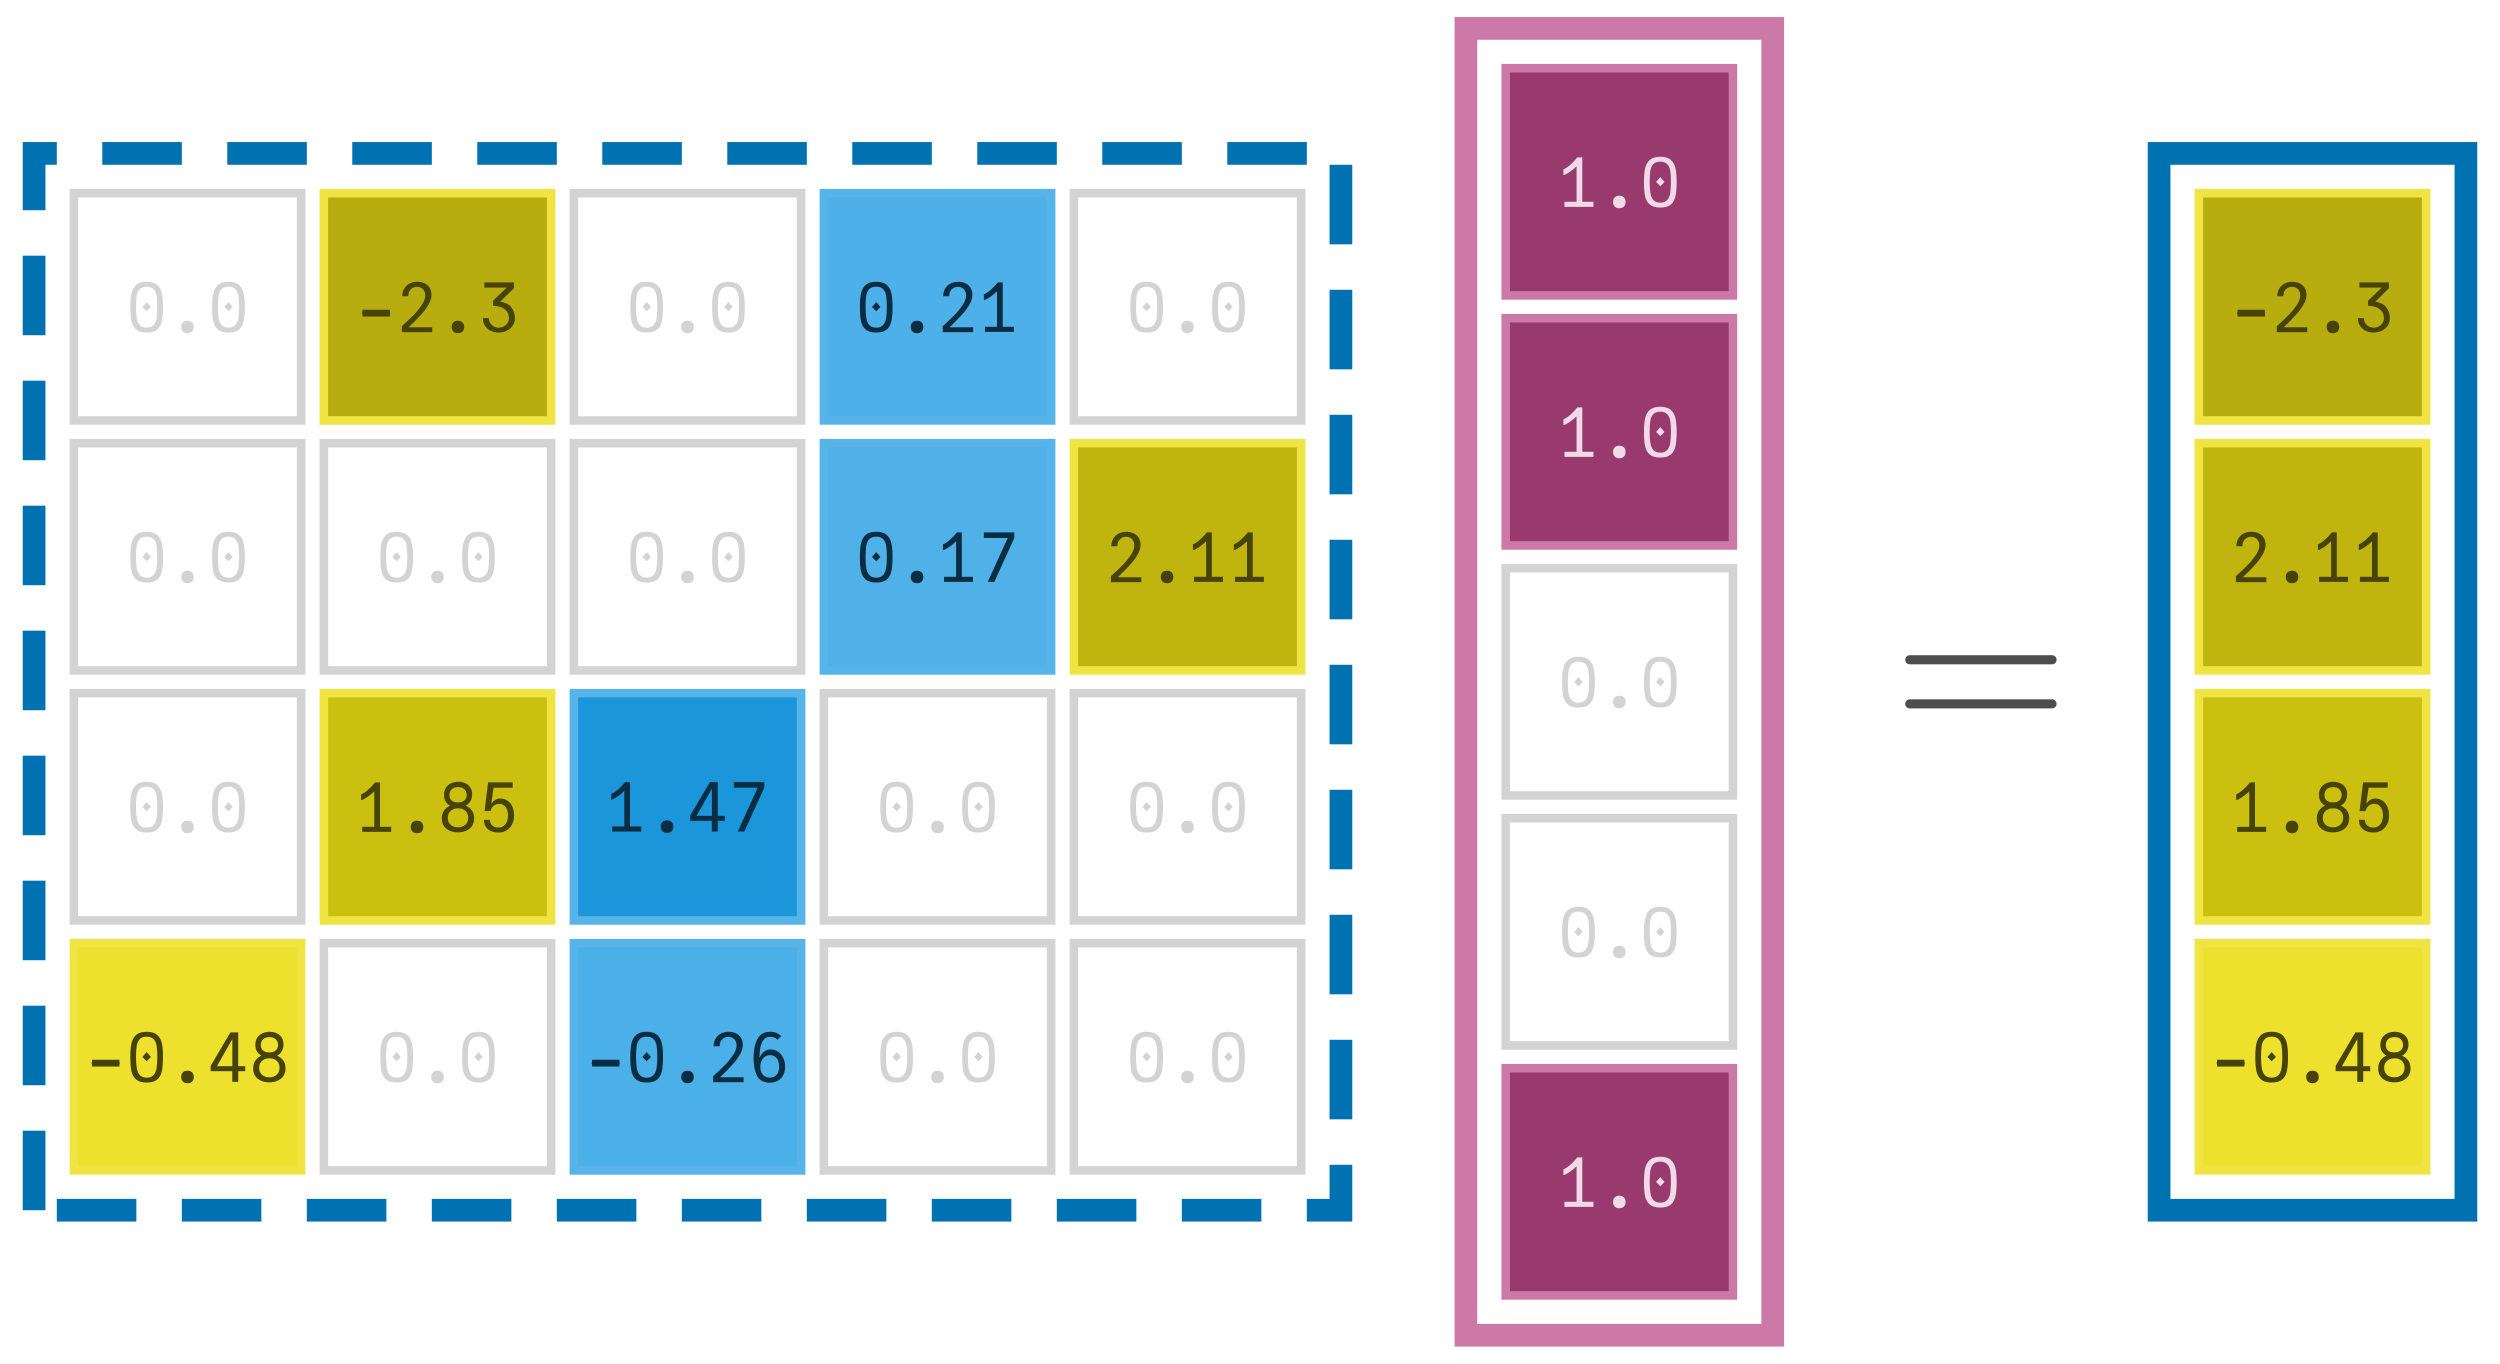
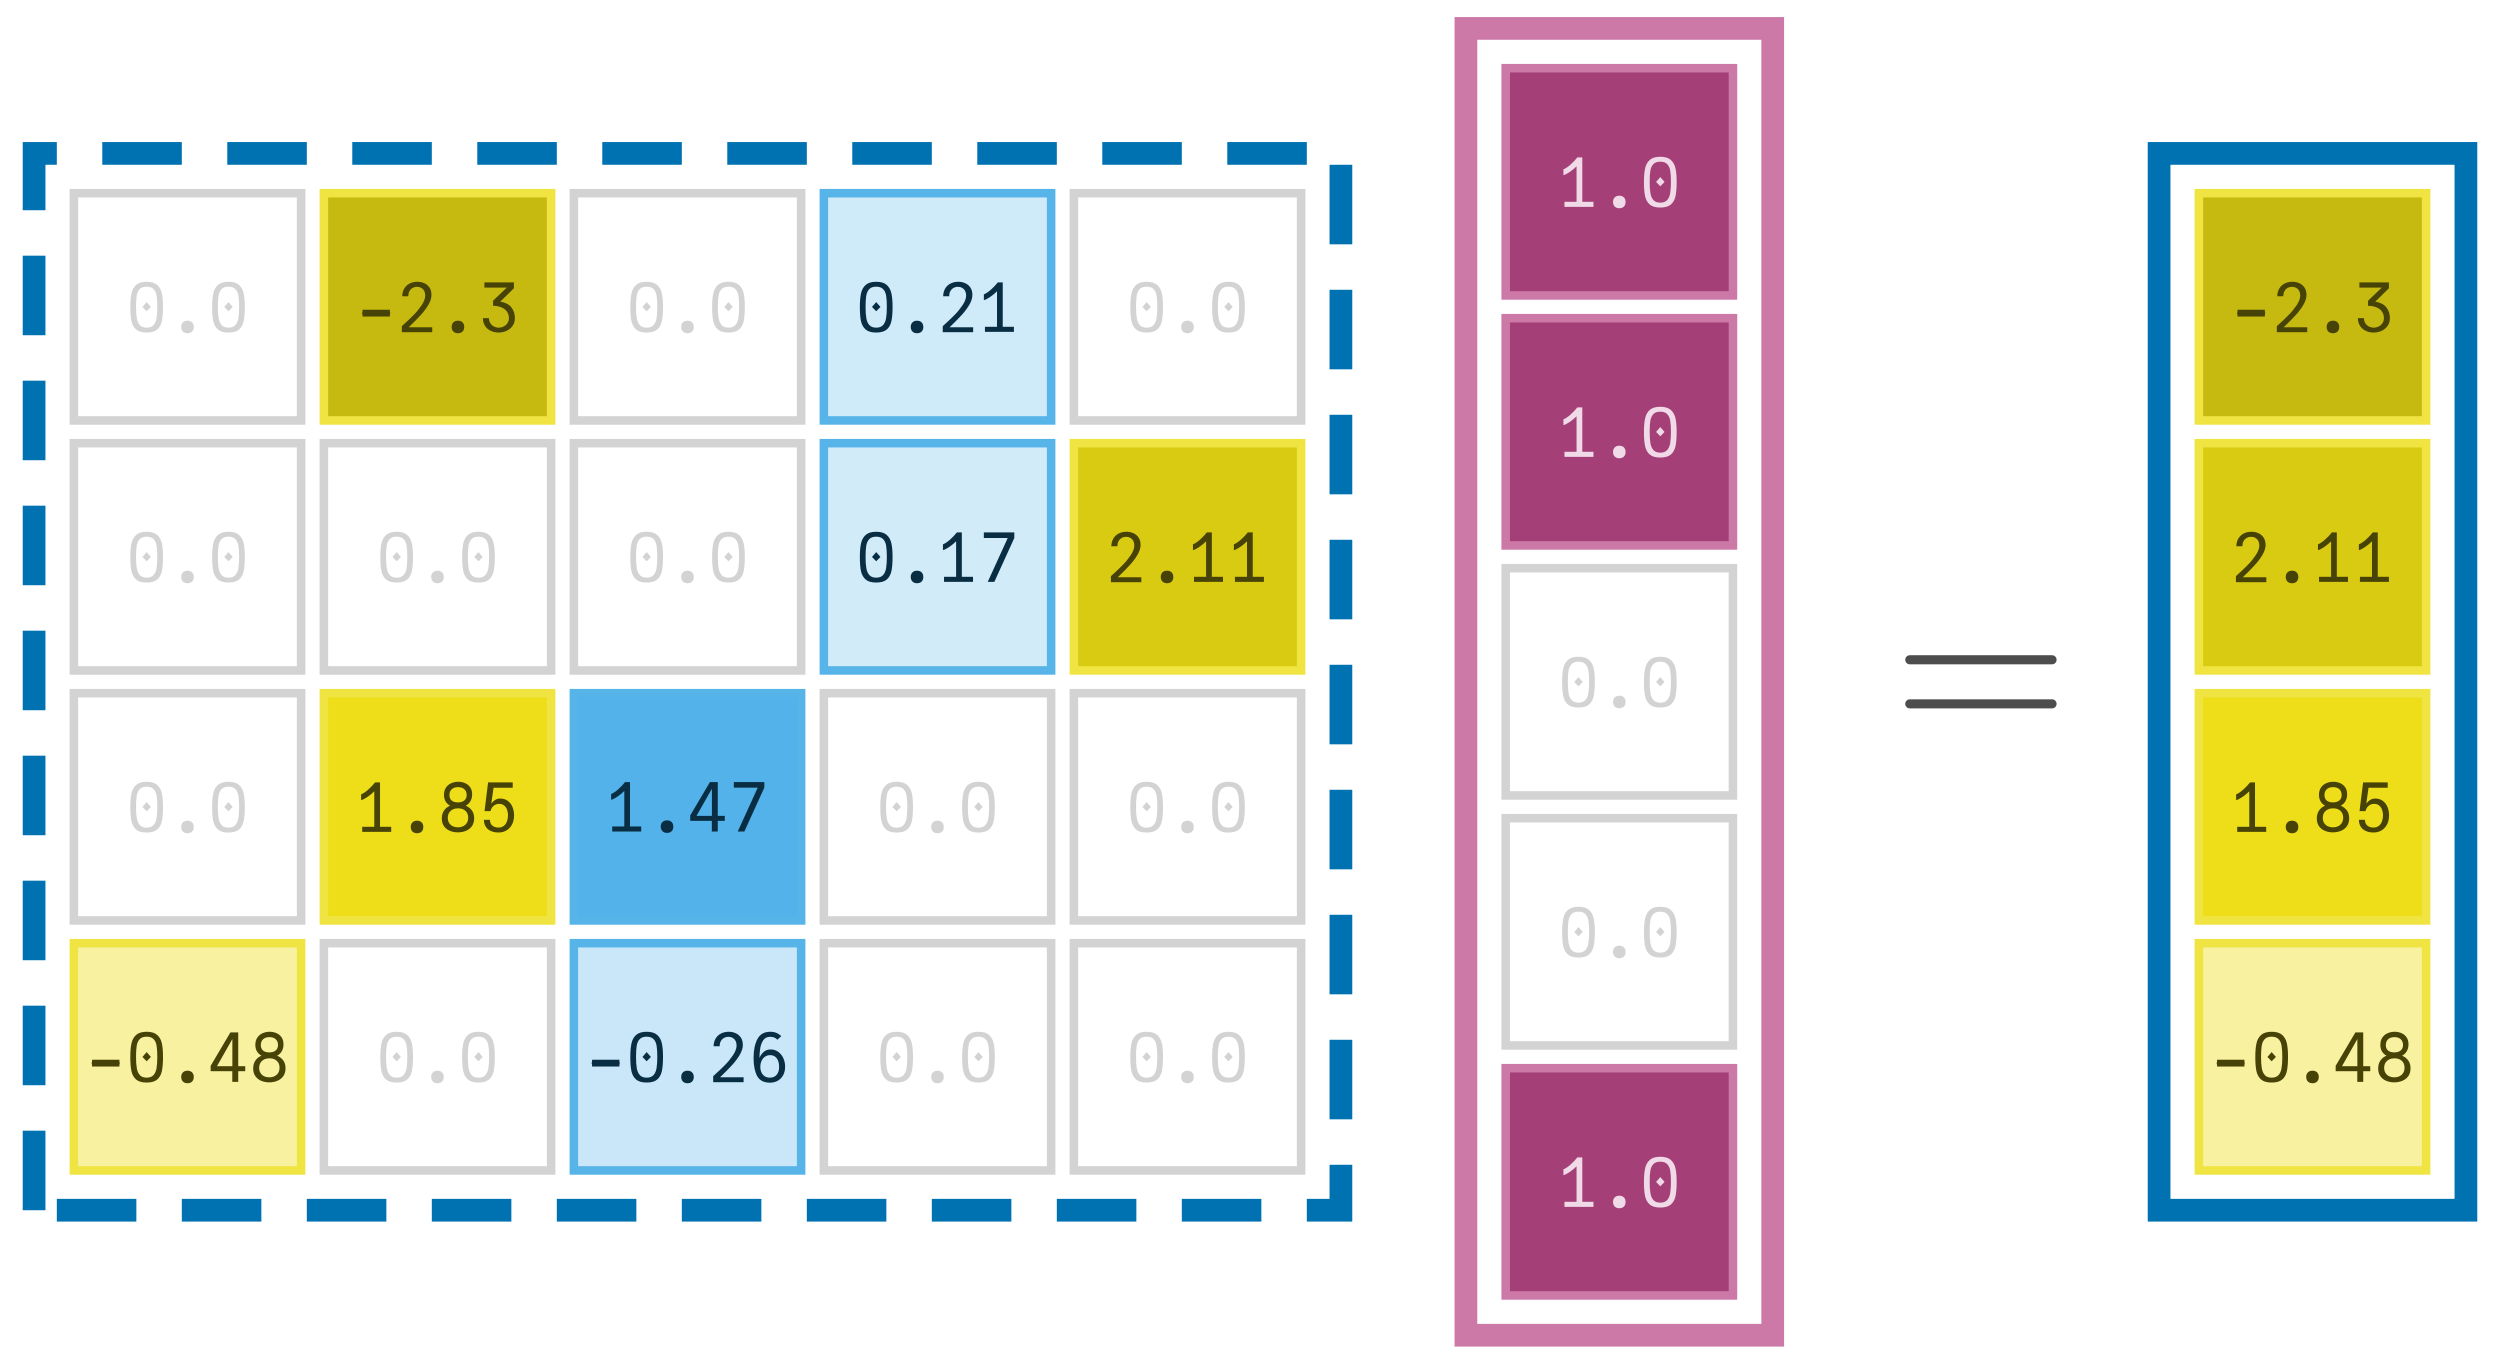
<svg xmlns="http://www.w3.org/2000/svg" xmlns:xlink="http://www.w3.org/1999/xlink" width="220" height="120" viewBox="0 0 220 120">
  <defs>
    <g>
      <g id="glyph-0-0">
        <path d="M 1.805 0.059 C 1.395 0.059 1.086 -0.027 0.879 -0.207 C 0.672 -0.387 0.535 -0.633 0.465 -0.945 C 0.398 -1.262 0.367 -1.68 0.367 -2.195 C 0.367 -2.688 0.402 -3.09 0.473 -3.402 C 0.543 -3.715 0.684 -3.961 0.891 -4.141 C 1.102 -4.32 1.406 -4.41 1.805 -4.41 C 2.207 -4.41 2.512 -4.32 2.719 -4.141 C 2.93 -3.961 3.07 -3.715 3.141 -3.402 C 3.211 -3.09 3.246 -2.688 3.246 -2.195 C 3.246 -1.68 3.211 -1.262 3.145 -0.945 C 3.078 -0.633 2.941 -0.387 2.734 -0.207 C 2.527 -0.027 2.215 0.059 1.805 0.059 Z M 1.434 -2.195 L 1.805 -2.621 L 2.18 -2.195 L 1.805 -1.812 Z M 1.805 -0.371 C 2.07 -0.371 2.27 -0.445 2.406 -0.594 C 2.543 -0.742 2.633 -0.949 2.676 -1.203 C 2.719 -1.461 2.742 -1.793 2.742 -2.195 C 2.742 -2.605 2.723 -2.93 2.68 -3.18 C 2.641 -3.426 2.551 -3.621 2.414 -3.762 C 2.277 -3.906 2.074 -3.977 1.805 -3.977 C 1.535 -3.977 1.332 -3.906 1.195 -3.762 C 1.059 -3.621 0.973 -3.426 0.93 -3.18 C 0.891 -2.934 0.871 -2.605 0.871 -2.195 C 0.871 -1.793 0.891 -1.461 0.938 -1.203 C 0.98 -0.945 1.07 -0.746 1.207 -0.594 C 1.344 -0.445 1.543 -0.371 1.805 -0.371 Z M 1.805 -0.371 " />
      </g>
      <g id="glyph-0-1">
        <path d="M 1.801 0.121 C 1.629 0.121 1.496 0.07 1.398 -0.027 C 1.297 -0.129 1.246 -0.262 1.246 -0.434 C 1.246 -0.605 1.297 -0.738 1.398 -0.836 C 1.496 -0.934 1.629 -0.984 1.801 -0.984 C 1.973 -0.984 2.105 -0.934 2.203 -0.836 C 2.301 -0.738 2.352 -0.605 2.352 -0.434 C 2.352 -0.262 2.305 -0.129 2.203 -0.027 C 2.105 0.07 1.973 0.121 1.801 0.121 Z M 1.801 0.121 " />
      </g>
      <g id="glyph-0-2">
        <path d="M 0.602 -1.492 L 0.566 -1.648 L 0.602 -1.805 L 0.602 -1.949 L 3.008 -1.949 L 3.008 -1.805 L 3.039 -1.648 L 3.008 -1.492 L 3.008 -1.352 L 0.602 -1.352 Z M 0.602 -1.492 " />
      </g>
      <g id="glyph-0-3">
        <path d="M 0.598 -0.629 C 0.934 -0.93 1.234 -1.215 1.496 -1.484 C 1.762 -1.75 1.996 -2.039 2.207 -2.352 C 2.414 -2.664 2.52 -2.949 2.52 -3.203 C 2.52 -3.359 2.488 -3.492 2.43 -3.609 C 2.367 -3.723 2.281 -3.812 2.176 -3.871 C 2.066 -3.934 1.945 -3.965 1.805 -3.965 C 1.652 -3.965 1.52 -3.93 1.402 -3.863 C 1.285 -3.793 1.191 -3.695 1.125 -3.57 C 1.059 -3.445 1.027 -3.297 1.027 -3.133 L 0.496 -3.133 C 0.504 -3.402 0.566 -3.637 0.684 -3.828 C 0.801 -4.02 0.961 -4.164 1.16 -4.262 C 1.359 -4.359 1.578 -4.41 1.824 -4.41 C 2.051 -4.41 2.258 -4.367 2.445 -4.281 C 2.637 -4.195 2.785 -4.066 2.902 -3.891 C 3.016 -3.715 3.07 -3.5 3.07 -3.246 C 3.07 -2.977 2.98 -2.688 2.797 -2.379 C 2.613 -2.07 2.398 -1.781 2.16 -1.52 C 1.922 -1.254 1.625 -0.953 1.277 -0.613 L 1.066 -0.406 L 3.137 -0.406 L 3.137 0.031 L 0.461 0.031 L 0.461 -0.504 Z M 0.598 -0.629 " />
      </g>
      <g id="glyph-0-4">
        <path d="M 0.926 -1.211 C 0.926 -1.043 0.965 -0.895 1.047 -0.766 C 1.129 -0.637 1.234 -0.539 1.363 -0.473 C 1.496 -0.406 1.633 -0.371 1.781 -0.371 C 1.938 -0.371 2.086 -0.406 2.223 -0.477 C 2.359 -0.543 2.473 -0.641 2.555 -0.77 C 2.641 -0.898 2.684 -1.043 2.684 -1.211 C 2.684 -1.438 2.621 -1.633 2.504 -1.797 C 2.383 -1.957 2.219 -2.082 2.008 -2.164 C 1.797 -2.25 1.559 -2.293 1.289 -2.293 L 1.289 -2.742 L 2.496 -3.898 L 0.527 -3.898 L 0.527 -4.352 L 3.125 -4.352 L 3.125 -3.84 L 1.926 -2.664 C 2.375 -2.586 2.703 -2.414 2.906 -2.148 C 3.109 -1.887 3.211 -1.574 3.211 -1.211 C 3.211 -0.945 3.141 -0.715 3.004 -0.523 C 2.867 -0.332 2.691 -0.184 2.469 -0.086 C 2.25 0.012 2.02 0.059 1.777 0.059 C 1.539 0.059 1.316 0.012 1.105 -0.082 C 0.895 -0.176 0.723 -0.316 0.594 -0.512 C 0.461 -0.703 0.395 -0.938 0.395 -1.211 Z M 0.926 -1.211 " />
      </g>
      <g id="glyph-0-5">
        <path d="M 0.574 -0.445 L 1.637 -0.445 L 1.637 -3.57 C 1.477 -3.406 1.285 -3.25 1.059 -3.09 C 0.836 -2.934 0.645 -2.836 0.48 -2.789 L 0.48 -3.301 C 0.68 -3.383 0.898 -3.531 1.129 -3.742 C 1.363 -3.957 1.555 -4.156 1.703 -4.352 L 2.141 -4.352 L 2.141 -0.445 L 3.125 -0.445 L 3.125 0 L 0.574 0 Z M 0.574 -0.445 " />
      </g>
      <g id="glyph-0-6">
        <path d="M 2.578 -3.859 L 0.477 -3.859 L 0.477 -4.352 L 3.16 -4.352 L 3.16 -3.863 L 1.402 0 L 0.82 0 Z M 2.578 -3.859 " />
      </g>
      <g id="glyph-0-7">
        <path d="M 1.797 0.043 C 1.547 0.043 1.316 0 1.098 -0.09 C 0.883 -0.176 0.711 -0.309 0.578 -0.492 C 0.445 -0.676 0.379 -0.902 0.379 -1.176 C 0.379 -1.453 0.445 -1.688 0.578 -1.883 C 0.711 -2.074 0.891 -2.215 1.109 -2.301 C 0.941 -2.395 0.809 -2.523 0.711 -2.684 C 0.617 -2.844 0.57 -3.035 0.57 -3.258 C 0.57 -3.516 0.629 -3.73 0.75 -3.906 C 0.867 -4.078 1.023 -4.203 1.215 -4.285 C 1.406 -4.367 1.609 -4.41 1.828 -4.41 C 2.043 -4.41 2.242 -4.371 2.43 -4.289 C 2.613 -4.211 2.762 -4.086 2.879 -3.922 C 2.992 -3.754 3.047 -3.551 3.047 -3.305 C 3.047 -3.074 2.996 -2.875 2.898 -2.699 C 2.797 -2.523 2.656 -2.391 2.484 -2.305 C 2.715 -2.207 2.898 -2.066 3.031 -1.879 C 3.164 -1.695 3.227 -1.465 3.227 -1.195 C 3.227 -0.922 3.16 -0.691 3.031 -0.504 C 2.898 -0.32 2.723 -0.184 2.508 -0.094 C 2.289 -0.004 2.055 0.043 1.797 0.043 Z M 1.797 -0.398 C 1.961 -0.398 2.113 -0.43 2.25 -0.496 C 2.387 -0.559 2.496 -0.656 2.578 -0.781 C 2.66 -0.91 2.699 -1.066 2.699 -1.246 C 2.699 -1.43 2.66 -1.582 2.578 -1.707 C 2.496 -1.832 2.391 -1.922 2.258 -1.984 C 2.121 -2.047 1.973 -2.074 1.812 -2.074 C 1.645 -2.074 1.492 -2.043 1.355 -1.977 C 1.219 -1.914 1.109 -1.816 1.027 -1.691 C 0.945 -1.562 0.906 -1.41 0.906 -1.234 C 0.906 -1.055 0.945 -0.902 1.027 -0.777 C 1.105 -0.652 1.215 -0.555 1.348 -0.492 C 1.484 -0.43 1.633 -0.398 1.797 -0.398 Z M 1.797 -2.594 C 2.039 -2.594 2.227 -2.648 2.363 -2.766 C 2.5 -2.879 2.566 -3.039 2.566 -3.25 C 2.566 -3.457 2.5 -3.625 2.367 -3.75 C 2.234 -3.875 2.051 -3.938 1.809 -3.938 C 1.57 -3.938 1.387 -3.875 1.25 -3.75 C 1.117 -3.625 1.051 -3.453 1.051 -3.238 C 1.051 -3.035 1.113 -2.875 1.242 -2.762 C 1.371 -2.648 1.559 -2.594 1.797 -2.594 Z M 1.797 -2.594 " />
      </g>
      <g id="glyph-0-8">
        <path d="M 1.77 0.055 C 1.531 0.055 1.316 0.016 1.121 -0.066 C 0.926 -0.145 0.773 -0.266 0.66 -0.434 C 0.543 -0.602 0.484 -0.809 0.484 -1.062 L 1.016 -1.062 C 1.016 -0.836 1.086 -0.664 1.227 -0.551 C 1.367 -0.438 1.547 -0.379 1.766 -0.379 C 1.945 -0.379 2.102 -0.426 2.227 -0.523 C 2.355 -0.621 2.449 -0.75 2.512 -0.914 C 2.574 -1.078 2.605 -1.262 2.605 -1.457 C 2.605 -1.641 2.574 -1.809 2.516 -1.965 C 2.457 -2.117 2.371 -2.238 2.254 -2.328 C 2.137 -2.422 1.992 -2.465 1.824 -2.465 C 1.641 -2.465 1.48 -2.41 1.344 -2.297 C 1.203 -2.18 1.113 -2.027 1.066 -1.828 L 0.539 -1.828 L 0.852 -4.352 L 3.02 -4.352 L 3.02 -3.887 L 1.332 -3.887 L 1.133 -2.488 C 1.242 -2.633 1.363 -2.742 1.488 -2.82 C 1.617 -2.895 1.762 -2.934 1.922 -2.934 C 2.172 -2.934 2.391 -2.867 2.574 -2.738 C 2.758 -2.605 2.898 -2.43 2.992 -2.203 C 3.09 -1.977 3.137 -1.723 3.137 -1.445 C 3.137 -1.152 3.082 -0.891 2.965 -0.664 C 2.852 -0.438 2.691 -0.262 2.484 -0.137 C 2.277 -0.008 2.039 0.055 1.77 0.055 Z M 1.77 0.055 " />
      </g>
      <g id="glyph-0-9">
        <path d="M 2.141 -0.938 L 0.238 -0.938 L 0.238 -1.414 L 1.973 -4.352 L 2.664 -4.352 L 2.664 -1.379 L 3.281 -1.379 L 3.281 -0.938 L 2.664 -0.938 L 2.664 0 L 2.141 0 Z M 2.148 -1.379 L 2.148 -3.77 L 0.793 -1.379 Z M 2.148 -1.379 " />
      </g>
      <g id="glyph-0-10">
        <path d="M 1.859 0.07 C 1.32 0.07 0.945 -0.121 0.73 -0.512 C 0.52 -0.902 0.414 -1.438 0.414 -2.113 C 0.414 -2.789 0.527 -3.34 0.754 -3.77 C 0.98 -4.195 1.355 -4.41 1.879 -4.41 C 2.094 -4.41 2.281 -4.375 2.438 -4.305 C 2.598 -4.234 2.734 -4.141 2.855 -4.027 L 2.508 -3.707 C 2.363 -3.879 2.148 -3.965 1.867 -3.965 C 1.609 -3.965 1.41 -3.867 1.273 -3.672 C 1.137 -3.477 1.051 -3.246 1.004 -2.98 C 0.961 -2.715 0.938 -2.426 0.93 -2.113 C 1.039 -2.352 1.176 -2.535 1.34 -2.664 C 1.504 -2.793 1.695 -2.855 1.914 -2.855 C 2.16 -2.855 2.383 -2.785 2.578 -2.648 C 2.773 -2.508 2.926 -2.324 3.031 -2.09 C 3.137 -1.855 3.191 -1.605 3.191 -1.34 C 3.191 -1.066 3.137 -0.82 3.027 -0.605 C 2.914 -0.391 2.758 -0.227 2.555 -0.105 C 2.355 0.012 2.121 0.07 1.859 0.07 Z M 1.848 -0.371 C 2.113 -0.371 2.312 -0.457 2.453 -0.633 C 2.594 -0.805 2.664 -1.035 2.664 -1.324 C 2.664 -1.512 2.637 -1.688 2.578 -1.844 C 2.52 -2 2.43 -2.121 2.312 -2.215 C 2.191 -2.305 2.047 -2.352 1.871 -2.352 C 1.695 -2.352 1.543 -2.305 1.41 -2.211 C 1.281 -2.117 1.18 -1.992 1.113 -1.836 C 1.043 -1.68 1.008 -1.504 1.008 -1.312 C 1.008 -1.133 1.043 -0.969 1.109 -0.828 C 1.176 -0.684 1.273 -0.57 1.398 -0.492 C 1.527 -0.41 1.676 -0.371 1.848 -0.371 Z M 1.848 -0.371 " />
      </g>
      <g id="glyph-1-0">
        <path d="M 14.441 -6.941 C 14.441 -7.16 14.262 -7.34 14.039 -7.34 L 1.52 -7.34 C 1.301 -7.34 1.121 -7.16 1.121 -6.941 C 1.121 -6.719 1.301 -6.539 1.52 -6.539 L 14.039 -6.539 C 14.262 -6.539 14.441 -6.719 14.441 -6.941 Z M 14.441 -3.059 C 14.441 -3.281 14.262 -3.461 14.039 -3.461 L 1.52 -3.461 C 1.301 -3.461 1.121 -3.281 1.121 -3.059 C 1.121 -2.84 1.301 -2.66 1.52 -2.66 L 14.039 -2.66 C 14.262 -2.66 14.441 -2.84 14.441 -3.059 Z M 14.441 -3.059 " />
      </g>
    </g>
  </defs>
  <rect x="-22" y="-12" width="264" height="144" fill="rgb(100%, 100%, 100%)" fill-opacity="1" />
  <path fill-rule="nonzero" fill="rgb(100%, 100%, 100%)" fill-opacity="1" stroke-width="0.75" stroke-linecap="butt" stroke-linejoin="miter" stroke="rgb(82.745%, 82.745%, 82.745%)" stroke-opacity="1" stroke-miterlimit="10" d="M 6.5 37 L 6.5 17 L 26.5 17 L 26.5 37 Z M 6.5 37 " />
  <g fill="rgb(82.745%, 82.745%, 82.745%)" fill-opacity="1">
    <use xlink:href="#glyph-0-0" x="11.1" y="29.205" />
    <use xlink:href="#glyph-0-1" x="14.7" y="29.205" />
    <use xlink:href="#glyph-0-0" x="18.3" y="29.205" />
  </g>
-   <path fill-rule="nonzero" fill="rgb(72.265%, 67.676%, 5.735%)" fill-opacity="1" stroke-width="0.75" stroke-linecap="butt" stroke-linejoin="miter" stroke="rgb(94.118%, 89.412%, 25.882%)" stroke-opacity="1" stroke-miterlimit="10" d="M 28.5 37 L 28.5 17 L 48.5 17 L 48.5 37 Z M 28.5 37 " />
+   <path fill-rule="nonzero" fill="rgb(77.824%, 72.882%, 6.176%)" fill-opacity="1" stroke-width="0.75" stroke-linecap="butt" stroke-linejoin="miter" stroke="rgb(94.118%, 89.412%, 25.882%)" stroke-opacity="1" stroke-miterlimit="10" d="M 28.5 37 L 28.5 17 L 48.5 17 L 48.5 37 Z M 28.5 37 " />
  <g fill="rgb(27.794%, 26.029%, 2.206%)" fill-opacity="1">
    <use xlink:href="#glyph-0-2" x="31.3" y="29.205" />
    <use xlink:href="#glyph-0-3" x="34.9" y="29.205" />
    <use xlink:href="#glyph-0-1" x="38.5" y="29.205" />
    <use xlink:href="#glyph-0-4" x="42.1" y="29.205" />
  </g>
  <path fill-rule="nonzero" fill="rgb(100%, 100%, 100%)" fill-opacity="1" stroke-width="0.75" stroke-linecap="butt" stroke-linejoin="miter" stroke="rgb(82.745%, 82.745%, 82.745%)" stroke-opacity="1" stroke-miterlimit="10" d="M 50.5 37 L 50.5 17 L 70.5 17 L 70.5 37 Z M 50.5 37 " />
  <g fill="rgb(82.745%, 82.745%, 82.745%)" fill-opacity="1">
    <use xlink:href="#glyph-0-0" x="55.1" y="29.205" />
    <use xlink:href="#glyph-0-1" x="58.7" y="29.205" />
    <use xlink:href="#glyph-0-0" x="62.3" y="29.205" />
  </g>
-   <path fill-rule="nonzero" fill="rgb(30.231%, 69.038%, 90.918%)" fill-opacity="1" stroke-width="0.75" stroke-linecap="butt" stroke-linejoin="miter" stroke="rgb(33.725%, 70.588%, 91.373%)" stroke-opacity="1" stroke-miterlimit="10" d="M 72.5 37 L 72.5 17 L 92.5 17 L 92.5 37 Z M 72.5 37 " />
+   <path fill-rule="nonzero" fill="rgb(81.083%, 91.605%, 97.537%)" fill-opacity="1" stroke-width="0.75" stroke-linecap="butt" stroke-linejoin="miter" stroke="rgb(33.725%, 70.588%, 91.373%)" stroke-opacity="1" stroke-miterlimit="10" d="M 72.5 37 L 72.5 17 L 92.5 17 L 92.5 37 Z M 72.5 37 " />
  <g fill="rgb(3.455%, 18.22%, 26.545%)" fill-opacity="1">
    <use xlink:href="#glyph-0-0" x="75.3" y="29.205" />
    <use xlink:href="#glyph-0-1" x="78.9" y="29.205" />
    <use xlink:href="#glyph-0-3" x="82.5" y="29.205" />
    <use xlink:href="#glyph-0-5" x="86.1" y="29.205" />
  </g>
  <path fill-rule="nonzero" fill="rgb(100%, 100%, 100%)" fill-opacity="1" stroke-width="0.75" stroke-linecap="butt" stroke-linejoin="miter" stroke="rgb(82.745%, 82.745%, 82.745%)" stroke-opacity="1" stroke-miterlimit="10" d="M 94.5 37 L 94.5 17 L 114.5 17 L 114.5 37 Z M 94.5 37 " />
  <g fill="rgb(82.745%, 82.745%, 82.745%)" fill-opacity="1">
    <use xlink:href="#glyph-0-0" x="99.1" y="29.205" />
    <use xlink:href="#glyph-0-1" x="102.7" y="29.205" />
    <use xlink:href="#glyph-0-0" x="106.3" y="29.205" />
  </g>
  <path fill-rule="nonzero" fill="rgb(100%, 100%, 100%)" fill-opacity="1" stroke-width="0.75" stroke-linecap="butt" stroke-linejoin="miter" stroke="rgb(82.745%, 82.745%, 82.745%)" stroke-opacity="1" stroke-miterlimit="10" d="M 6.5 59 L 6.5 39 L 26.5 39 L 26.5 59 Z M 6.5 59 " />
  <g fill="rgb(82.745%, 82.745%, 82.745%)" fill-opacity="1">
    <use xlink:href="#glyph-0-0" x="11.1" y="51.205" />
    <use xlink:href="#glyph-0-1" x="14.7" y="51.205" />
    <use xlink:href="#glyph-0-0" x="18.3" y="51.205" />
  </g>
  <path fill-rule="nonzero" fill="rgb(100%, 100%, 100%)" fill-opacity="1" stroke-width="0.75" stroke-linecap="butt" stroke-linejoin="miter" stroke="rgb(82.745%, 82.745%, 82.745%)" stroke-opacity="1" stroke-miterlimit="10" d="M 28.5 59 L 28.5 39 L 48.5 39 L 48.5 59 Z M 28.5 59 " />
  <g fill="rgb(82.745%, 82.745%, 82.745%)" fill-opacity="1">
    <use xlink:href="#glyph-0-0" x="33.1" y="51.205" />
    <use xlink:href="#glyph-0-1" x="36.7" y="51.205" />
    <use xlink:href="#glyph-0-0" x="40.3" y="51.205" />
  </g>
  <path fill-rule="nonzero" fill="rgb(100%, 100%, 100%)" fill-opacity="1" stroke-width="0.75" stroke-linecap="butt" stroke-linejoin="miter" stroke="rgb(82.745%, 82.745%, 82.745%)" stroke-opacity="1" stroke-miterlimit="10" d="M 50.5 59 L 50.5 39 L 70.5 39 L 70.5 59 Z M 50.5 59 " />
  <g fill="rgb(82.745%, 82.745%, 82.745%)" fill-opacity="1">
    <use xlink:href="#glyph-0-0" x="55.1" y="51.205" />
    <use xlink:href="#glyph-0-1" x="58.7" y="51.205" />
    <use xlink:href="#glyph-0-0" x="62.3" y="51.205" />
  </g>
-   <path fill-rule="nonzero" fill="rgb(30.856%, 69.315%, 90.999%)" fill-opacity="1" stroke-width="0.75" stroke-linecap="butt" stroke-linejoin="miter" stroke="rgb(33.725%, 70.588%, 91.373%)" stroke-opacity="1" stroke-miterlimit="10" d="M 72.5 59 L 72.5 39 L 92.5 39 L 92.5 59 Z M 72.5 59 " />
+   <path fill-rule="nonzero" fill="rgb(82.511%, 92.238%, 97.723%)" fill-opacity="1" stroke-width="0.75" stroke-linecap="butt" stroke-linejoin="miter" stroke="rgb(33.725%, 70.588%, 91.373%)" stroke-opacity="1" stroke-miterlimit="10" d="M 72.5 59 L 72.5 39 L 92.5 39 L 92.5 59 Z M 72.5 59 " />
  <g fill="rgb(3.455%, 18.22%, 26.545%)" fill-opacity="1">
    <use xlink:href="#glyph-0-0" x="75.3" y="51.205" />
    <use xlink:href="#glyph-0-1" x="78.9" y="51.205" />
    <use xlink:href="#glyph-0-5" x="82.5" y="51.205" />
    <use xlink:href="#glyph-0-6" x="86.1" y="51.205" />
  </g>
-   <path fill-rule="nonzero" fill="rgb(75.401%, 70.614%, 5.984%)" fill-opacity="1" stroke-width="0.75" stroke-linecap="butt" stroke-linejoin="miter" stroke="rgb(94.118%, 89.412%, 25.882%)" stroke-opacity="1" stroke-miterlimit="10" d="M 94.5 59 L 94.5 39 L 114.5 39 L 114.5 59 Z M 94.5 59 " />
+   <path fill-rule="nonzero" fill="rgb(84.993%, 79.597%, 6.745%)" fill-opacity="1" stroke-width="0.75" stroke-linecap="butt" stroke-linejoin="miter" stroke="rgb(94.118%, 89.412%, 25.882%)" stroke-opacity="1" stroke-miterlimit="10" d="M 94.5 59 L 94.5 39 L 114.5 39 L 114.5 59 Z M 94.5 59 " />
  <g fill="rgb(27.794%, 26.029%, 2.206%)" fill-opacity="1">
    <use xlink:href="#glyph-0-3" x="97.3" y="51.205" />
    <use xlink:href="#glyph-0-1" x="100.9" y="51.205" />
    <use xlink:href="#glyph-0-5" x="104.5" y="51.205" />
    <use xlink:href="#glyph-0-5" x="108.1" y="51.205" />
  </g>
  <path fill-rule="nonzero" fill="rgb(100%, 100%, 100%)" fill-opacity="1" stroke-width="0.75" stroke-linecap="butt" stroke-linejoin="miter" stroke="rgb(82.745%, 82.745%, 82.745%)" stroke-opacity="1" stroke-miterlimit="10" d="M 6.5 81 L 6.5 61 L 26.5 61 L 26.5 81 Z M 6.5 81 " />
  <g fill="rgb(82.745%, 82.745%, 82.745%)" fill-opacity="1">
    <use xlink:href="#glyph-0-0" x="11.1" y="73.205" />
    <use xlink:href="#glyph-0-1" x="14.7" y="73.205" />
    <use xlink:href="#glyph-0-0" x="18.3" y="73.205" />
  </g>
-   <path fill-rule="nonzero" fill="rgb(79.776%, 74.711%, 6.331%)" fill-opacity="1" stroke-width="0.75" stroke-linecap="butt" stroke-linejoin="miter" stroke="rgb(94.118%, 89.412%, 25.882%)" stroke-opacity="1" stroke-miterlimit="10" d="M 28.5 81 L 28.5 61 L 48.5 61 L 48.5 81 Z M 28.5 81 " />
+   <path fill-rule="nonzero" fill="rgb(92.833%, 87.1%, 9.698%)" fill-opacity="1" stroke-width="0.75" stroke-linecap="butt" stroke-linejoin="miter" stroke="rgb(94.118%, 89.412%, 25.882%)" stroke-opacity="1" stroke-miterlimit="10" d="M 28.5 81 L 28.5 61 L 48.5 61 L 48.5 81 Z M 28.5 81 " />
  <g fill="rgb(27.794%, 26.029%, 2.206%)" fill-opacity="1">
    <use xlink:href="#glyph-0-5" x="31.3" y="73.205" />
    <use xlink:href="#glyph-0-1" x="34.9" y="73.205" />
    <use xlink:href="#glyph-0-7" x="38.5" y="73.205" />
    <use xlink:href="#glyph-0-8" x="42.1" y="73.205" />
  </g>
-   <path fill-rule="nonzero" fill="rgb(11.175%, 58.92%, 85.841%)" fill-opacity="1" stroke-width="0.75" stroke-linecap="butt" stroke-linejoin="miter" stroke="rgb(33.725%, 70.588%, 91.373%)" stroke-opacity="1" stroke-miterlimit="10" d="M 50.5 81 L 50.5 61 L 70.5 61 L 70.5 81 Z M 50.5 81 " />
+   <path fill-rule="nonzero" fill="rgb(32.274%, 69.944%, 91.184%)" fill-opacity="1" stroke-width="0.75" stroke-linecap="butt" stroke-linejoin="miter" stroke="rgb(33.725%, 70.588%, 91.373%)" stroke-opacity="1" stroke-miterlimit="10" d="M 50.5 81 L 50.5 61 L 70.5 61 L 70.5 81 Z M 50.5 81 " />
  <g fill="rgb(3.455%, 18.22%, 26.545%)" fill-opacity="1">
    <use xlink:href="#glyph-0-5" x="53.3" y="73.175" />
    <use xlink:href="#glyph-0-1" x="56.9" y="73.175" />
    <use xlink:href="#glyph-0-9" x="60.5" y="73.175" />
    <use xlink:href="#glyph-0-6" x="64.1" y="73.175" />
  </g>
  <path fill-rule="nonzero" fill="rgb(100%, 100%, 100%)" fill-opacity="1" stroke-width="0.75" stroke-linecap="butt" stroke-linejoin="miter" stroke="rgb(82.745%, 82.745%, 82.745%)" stroke-opacity="1" stroke-miterlimit="10" d="M 72.5 81 L 72.5 61 L 92.5 61 L 92.5 81 Z M 72.5 81 " />
  <g fill="rgb(82.745%, 82.745%, 82.745%)" fill-opacity="1">
    <use xlink:href="#glyph-0-0" x="77.1" y="73.205" />
    <use xlink:href="#glyph-0-1" x="80.7" y="73.205" />
    <use xlink:href="#glyph-0-0" x="84.3" y="73.205" />
  </g>
  <path fill-rule="nonzero" fill="rgb(100%, 100%, 100%)" fill-opacity="1" stroke-width="0.75" stroke-linecap="butt" stroke-linejoin="miter" stroke="rgb(82.745%, 82.745%, 82.745%)" stroke-opacity="1" stroke-miterlimit="10" d="M 94.5 81 L 94.5 61 L 114.5 61 L 114.5 81 Z M 94.5 81 " />
  <g fill="rgb(82.745%, 82.745%, 82.745%)" fill-opacity="1">
    <use xlink:href="#glyph-0-0" x="99.1" y="73.205" />
    <use xlink:href="#glyph-0-1" x="102.7" y="73.205" />
    <use xlink:href="#glyph-0-0" x="106.3" y="73.205" />
  </g>
-   <path fill-rule="nonzero" fill="rgb(93.473%, 88.252%, 17.761%)" fill-opacity="1" stroke-width="0.75" stroke-linecap="butt" stroke-linejoin="miter" stroke="rgb(94.118%, 89.412%, 25.882%)" stroke-opacity="1" stroke-miterlimit="10" d="M 6.5 103 L 6.5 83 L 26.5 83 L 26.5 103 Z M 6.5 103 " />
+   <path fill-rule="nonzero" fill="rgb(97.056%, 94.701%, 62.907%)" fill-opacity="1" stroke-width="0.75" stroke-linecap="butt" stroke-linejoin="miter" stroke="rgb(94.118%, 89.412%, 25.882%)" stroke-opacity="1" stroke-miterlimit="10" d="M 6.5 103 L 6.5 83 L 26.5 83 L 26.5 103 Z M 6.5 103 " />
  <g fill="rgb(27.794%, 26.029%, 2.206%)" fill-opacity="1">
    <use xlink:href="#glyph-0-2" x="7.5" y="95.205" />
    <use xlink:href="#glyph-0-0" x="11.1" y="95.205" />
    <use xlink:href="#glyph-0-1" x="14.7" y="95.205" />
    <use xlink:href="#glyph-0-9" x="18.3" y="95.205" />
    <use xlink:href="#glyph-0-7" x="21.9" y="95.205" />
  </g>
  <path fill-rule="nonzero" fill="rgb(100%, 100%, 100%)" fill-opacity="1" stroke-width="0.75" stroke-linecap="butt" stroke-linejoin="miter" stroke="rgb(82.745%, 82.745%, 82.745%)" stroke-opacity="1" stroke-miterlimit="10" d="M 28.5 103 L 28.5 83 L 48.5 83 L 48.5 103 Z M 28.5 103 " />
  <g fill="rgb(82.745%, 82.745%, 82.745%)" fill-opacity="1">
    <use xlink:href="#glyph-0-0" x="33.1" y="95.205" />
    <use xlink:href="#glyph-0-1" x="36.7" y="95.205" />
    <use xlink:href="#glyph-0-0" x="40.3" y="95.205" />
  </g>
-   <path fill-rule="nonzero" fill="rgb(29.269%, 68.611%, 90.792%)" fill-opacity="1" stroke-width="0.75" stroke-linecap="butt" stroke-linejoin="miter" stroke="rgb(33.725%, 70.588%, 91.373%)" stroke-opacity="1" stroke-miterlimit="10" d="M 50.5 103 L 50.5 83 L 70.5 83 L 70.5 103 Z M 50.5 103 " />
+   <path fill-rule="nonzero" fill="rgb(78.884%, 90.629%, 97.251%)" fill-opacity="1" stroke-width="0.75" stroke-linecap="butt" stroke-linejoin="miter" stroke="rgb(33.725%, 70.588%, 91.373%)" stroke-opacity="1" stroke-miterlimit="10" d="M 50.5 103 L 50.5 83 L 70.5 83 L 70.5 103 Z M 50.5 103 " />
  <g fill="rgb(3.455%, 18.22%, 26.545%)" fill-opacity="1">
    <use xlink:href="#glyph-0-2" x="51.5" y="95.205" />
    <use xlink:href="#glyph-0-0" x="55.1" y="95.205" />
    <use xlink:href="#glyph-0-1" x="58.7" y="95.205" />
    <use xlink:href="#glyph-0-3" x="62.3" y="95.205" />
    <use xlink:href="#glyph-0-10" x="65.9" y="95.205" />
  </g>
  <path fill-rule="nonzero" fill="rgb(100%, 100%, 100%)" fill-opacity="1" stroke-width="0.75" stroke-linecap="butt" stroke-linejoin="miter" stroke="rgb(82.745%, 82.745%, 82.745%)" stroke-opacity="1" stroke-miterlimit="10" d="M 72.5 103 L 72.5 83 L 92.5 83 L 92.5 103 Z M 72.5 103 " />
  <g fill="rgb(82.745%, 82.745%, 82.745%)" fill-opacity="1">
    <use xlink:href="#glyph-0-0" x="77.1" y="95.205" />
    <use xlink:href="#glyph-0-1" x="80.7" y="95.205" />
    <use xlink:href="#glyph-0-0" x="84.3" y="95.205" />
  </g>
  <path fill-rule="nonzero" fill="rgb(100%, 100%, 100%)" fill-opacity="1" stroke-width="0.75" stroke-linecap="butt" stroke-linejoin="miter" stroke="rgb(82.745%, 82.745%, 82.745%)" stroke-opacity="1" stroke-miterlimit="10" d="M 94.5 103 L 94.5 83 L 114.5 83 L 114.5 103 Z M 94.5 103 " />
  <g fill="rgb(82.745%, 82.745%, 82.745%)" fill-opacity="1">
    <use xlink:href="#glyph-0-0" x="99.1" y="95.205" />
    <use xlink:href="#glyph-0-1" x="102.7" y="95.205" />
    <use xlink:href="#glyph-0-0" x="106.3" y="95.205" />
  </g>
  <path fill="none" stroke-width="2" stroke-linecap="butt" stroke-linejoin="miter" stroke="rgb(0%, 44.706%, 69.804%)" stroke-opacity="1" stroke-dasharray="7 4" stroke-miterlimit="10" d="M 3 106.5 L 3 13.5 L 118 13.5 L 118 106.5 Z M 3 106.5 " />
-   <path fill-rule="nonzero" fill="rgb(60.005%, 22.838%, 43.437%)" fill-opacity="1" stroke-width="0.75" stroke-linecap="butt" stroke-linejoin="miter" stroke="rgb(80%, 47.451%, 65.49%)" stroke-opacity="1" stroke-miterlimit="10" d="M 132.5 26 L 132.5 6 L 152.5 6 L 152.5 26 Z M 132.5 26 " />
+   <path fill-rule="nonzero" fill="rgb(64.621%, 24.595%, 46.778%)" fill-opacity="1" stroke-width="0.75" stroke-linecap="butt" stroke-linejoin="miter" stroke="rgb(80%, 47.451%, 65.49%)" stroke-opacity="1" stroke-miterlimit="10" d="M 132.5 26 L 132.5 6 L 152.5 6 L 152.5 26 Z M 132.5 26 " />
  <g fill="rgb(94.486%, 85.514%, 90.486%)" fill-opacity="1">
    <use xlink:href="#glyph-0-5" x="137.1" y="18.205" />
    <use xlink:href="#glyph-0-1" x="140.7" y="18.205" />
    <use xlink:href="#glyph-0-0" x="144.3" y="18.205" />
  </g>
-   <path fill-rule="nonzero" fill="rgb(60.005%, 22.838%, 43.437%)" fill-opacity="1" stroke-width="0.75" stroke-linecap="butt" stroke-linejoin="miter" stroke="rgb(80%, 47.451%, 65.49%)" stroke-opacity="1" stroke-miterlimit="10" d="M 132.5 48 L 132.5 28 L 152.5 28 L 152.5 48 Z M 132.5 48 " />
+   <path fill-rule="nonzero" fill="rgb(64.621%, 24.595%, 46.778%)" fill-opacity="1" stroke-width="0.75" stroke-linecap="butt" stroke-linejoin="miter" stroke="rgb(80%, 47.451%, 65.49%)" stroke-opacity="1" stroke-miterlimit="10" d="M 132.5 48 L 132.5 28 L 152.5 28 L 152.5 48 Z M 132.5 48 " />
  <g fill="rgb(94.486%, 85.514%, 90.486%)" fill-opacity="1">
    <use xlink:href="#glyph-0-5" x="137.1" y="40.205" />
    <use xlink:href="#glyph-0-1" x="140.7" y="40.205" />
    <use xlink:href="#glyph-0-0" x="144.3" y="40.205" />
  </g>
  <path fill-rule="nonzero" fill="rgb(100%, 100%, 100%)" fill-opacity="1" stroke-width="0.75" stroke-linecap="butt" stroke-linejoin="miter" stroke="rgb(82.745%, 82.745%, 82.745%)" stroke-opacity="1" stroke-miterlimit="10" d="M 132.5 70 L 132.5 50 L 152.5 50 L 152.5 70 Z M 132.5 70 " />
  <g fill="rgb(82.745%, 82.745%, 82.745%)" fill-opacity="1">
    <use xlink:href="#glyph-0-0" x="137.1" y="62.205" />
    <use xlink:href="#glyph-0-1" x="140.7" y="62.205" />
    <use xlink:href="#glyph-0-0" x="144.3" y="62.205" />
  </g>
  <path fill-rule="nonzero" fill="rgb(100%, 100%, 100%)" fill-opacity="1" stroke-width="0.75" stroke-linecap="butt" stroke-linejoin="miter" stroke="rgb(82.745%, 82.745%, 82.745%)" stroke-opacity="1" stroke-miterlimit="10" d="M 132.5 92 L 132.5 72 L 152.5 72 L 152.5 92 Z M 132.5 92 " />
  <g fill="rgb(82.745%, 82.745%, 82.745%)" fill-opacity="1">
    <use xlink:href="#glyph-0-0" x="137.1" y="84.205" />
    <use xlink:href="#glyph-0-1" x="140.7" y="84.205" />
    <use xlink:href="#glyph-0-0" x="144.3" y="84.205" />
  </g>
-   <path fill-rule="nonzero" fill="rgb(60.005%, 22.838%, 43.437%)" fill-opacity="1" stroke-width="0.75" stroke-linecap="butt" stroke-linejoin="miter" stroke="rgb(80%, 47.451%, 65.49%)" stroke-opacity="1" stroke-miterlimit="10" d="M 132.5 114 L 132.5 94 L 152.5 94 L 152.5 114 Z M 132.5 114 " />
+   <path fill-rule="nonzero" fill="rgb(64.621%, 24.595%, 46.778%)" fill-opacity="1" stroke-width="0.75" stroke-linecap="butt" stroke-linejoin="miter" stroke="rgb(80%, 47.451%, 65.49%)" stroke-opacity="1" stroke-miterlimit="10" d="M 132.5 114 L 132.5 94 L 152.5 94 L 152.5 114 Z M 132.5 114 " />
  <g fill="rgb(94.486%, 85.514%, 90.486%)" fill-opacity="1">
    <use xlink:href="#glyph-0-5" x="137.1" y="106.205" />
    <use xlink:href="#glyph-0-1" x="140.7" y="106.205" />
    <use xlink:href="#glyph-0-0" x="144.3" y="106.205" />
  </g>
  <path fill="none" stroke-width="2" stroke-linecap="butt" stroke-linejoin="miter" stroke="rgb(80%, 47.451%, 65.49%)" stroke-opacity="1" stroke-miterlimit="10" d="M 129 117.5 L 129 2.5 L 156 2.5 L 156 117.5 Z M 129 117.5 " />
  <g fill="rgb(30%, 30%, 30%)" fill-opacity="1">
    <use xlink:href="#glyph-1-0" x="166.54" y="65" />
  </g>
-   <path fill-rule="nonzero" fill="rgb(72.265%, 67.676%, 5.735%)" fill-opacity="1" stroke-width="0.75" stroke-linecap="butt" stroke-linejoin="miter" stroke="rgb(94.118%, 89.412%, 25.882%)" stroke-opacity="1" stroke-miterlimit="10" d="M 193.5 37 L 193.5 17 L 213.5 17 L 213.5 37 Z M 193.5 37 " />
+   <path fill-rule="nonzero" fill="rgb(77.824%, 72.882%, 6.176%)" fill-opacity="1" stroke-width="0.75" stroke-linecap="butt" stroke-linejoin="miter" stroke="rgb(94.118%, 89.412%, 25.882%)" stroke-opacity="1" stroke-miterlimit="10" d="M 193.5 37 L 193.5 17 L 213.5 17 L 213.5 37 Z M 193.5 37 " />
  <g fill="rgb(27.794%, 26.029%, 2.206%)" fill-opacity="1">
    <use xlink:href="#glyph-0-2" x="196.3" y="29.205" />
    <use xlink:href="#glyph-0-3" x="199.9" y="29.205" />
    <use xlink:href="#glyph-0-1" x="203.5" y="29.205" />
    <use xlink:href="#glyph-0-4" x="207.1" y="29.205" />
  </g>
-   <path fill-rule="nonzero" fill="rgb(75.401%, 70.614%, 5.984%)" fill-opacity="1" stroke-width="0.75" stroke-linecap="butt" stroke-linejoin="miter" stroke="rgb(94.118%, 89.412%, 25.882%)" stroke-opacity="1" stroke-miterlimit="10" d="M 193.5 59 L 193.5 39 L 213.5 39 L 213.5 59 Z M 193.5 59 " />
+   <path fill-rule="nonzero" fill="rgb(84.993%, 79.597%, 6.745%)" fill-opacity="1" stroke-width="0.75" stroke-linecap="butt" stroke-linejoin="miter" stroke="rgb(94.118%, 89.412%, 25.882%)" stroke-opacity="1" stroke-miterlimit="10" d="M 193.5 59 L 193.5 39 L 213.5 39 L 213.5 59 Z M 193.5 59 " />
  <g fill="rgb(27.794%, 26.029%, 2.206%)" fill-opacity="1">
    <use xlink:href="#glyph-0-3" x="196.3" y="51.205" />
    <use xlink:href="#glyph-0-1" x="199.9" y="51.205" />
    <use xlink:href="#glyph-0-5" x="203.5" y="51.205" />
    <use xlink:href="#glyph-0-5" x="207.1" y="51.205" />
  </g>
-   <path fill-rule="nonzero" fill="rgb(79.776%, 74.711%, 6.331%)" fill-opacity="1" stroke-width="0.75" stroke-linecap="butt" stroke-linejoin="miter" stroke="rgb(94.118%, 89.412%, 25.882%)" stroke-opacity="1" stroke-miterlimit="10" d="M 193.5 81 L 193.5 61 L 213.5 61 L 213.5 81 Z M 193.5 81 " />
+   <path fill-rule="nonzero" fill="rgb(92.833%, 87.1%, 9.698%)" fill-opacity="1" stroke-width="0.75" stroke-linecap="butt" stroke-linejoin="miter" stroke="rgb(94.118%, 89.412%, 25.882%)" stroke-opacity="1" stroke-miterlimit="10" d="M 193.5 81 L 193.5 61 L 213.5 61 L 213.5 81 Z M 193.5 81 " />
  <g fill="rgb(27.794%, 26.029%, 2.206%)" fill-opacity="1">
    <use xlink:href="#glyph-0-5" x="196.3" y="73.205" />
    <use xlink:href="#glyph-0-1" x="199.9" y="73.205" />
    <use xlink:href="#glyph-0-7" x="203.5" y="73.205" />
    <use xlink:href="#glyph-0-8" x="207.1" y="73.205" />
  </g>
-   <path fill-rule="nonzero" fill="rgb(93.473%, 88.252%, 17.761%)" fill-opacity="1" stroke-width="0.75" stroke-linecap="butt" stroke-linejoin="miter" stroke="rgb(94.118%, 89.412%, 25.882%)" stroke-opacity="1" stroke-miterlimit="10" d="M 193.5 103 L 193.5 83 L 213.5 83 L 213.5 103 Z M 193.5 103 " />
+   <path fill-rule="nonzero" fill="rgb(97.056%, 94.701%, 62.907%)" fill-opacity="1" stroke-width="0.75" stroke-linecap="butt" stroke-linejoin="miter" stroke="rgb(94.118%, 89.412%, 25.882%)" stroke-opacity="1" stroke-miterlimit="10" d="M 193.5 103 L 193.5 83 L 213.5 83 L 213.5 103 Z M 193.5 103 " />
  <g fill="rgb(27.794%, 26.029%, 2.206%)" fill-opacity="1">
    <use xlink:href="#glyph-0-2" x="194.5" y="95.205" />
    <use xlink:href="#glyph-0-0" x="198.1" y="95.205" />
    <use xlink:href="#glyph-0-1" x="201.7" y="95.205" />
    <use xlink:href="#glyph-0-9" x="205.3" y="95.205" />
    <use xlink:href="#glyph-0-7" x="208.9" y="95.205" />
  </g>
  <path fill="none" stroke-width="2" stroke-linecap="butt" stroke-linejoin="miter" stroke="rgb(0%, 44.706%, 69.804%)" stroke-opacity="1" stroke-miterlimit="10" d="M 190 106.5 L 190 13.5 L 217 13.5 L 217 106.5 Z M 190 106.5 " />
</svg>
